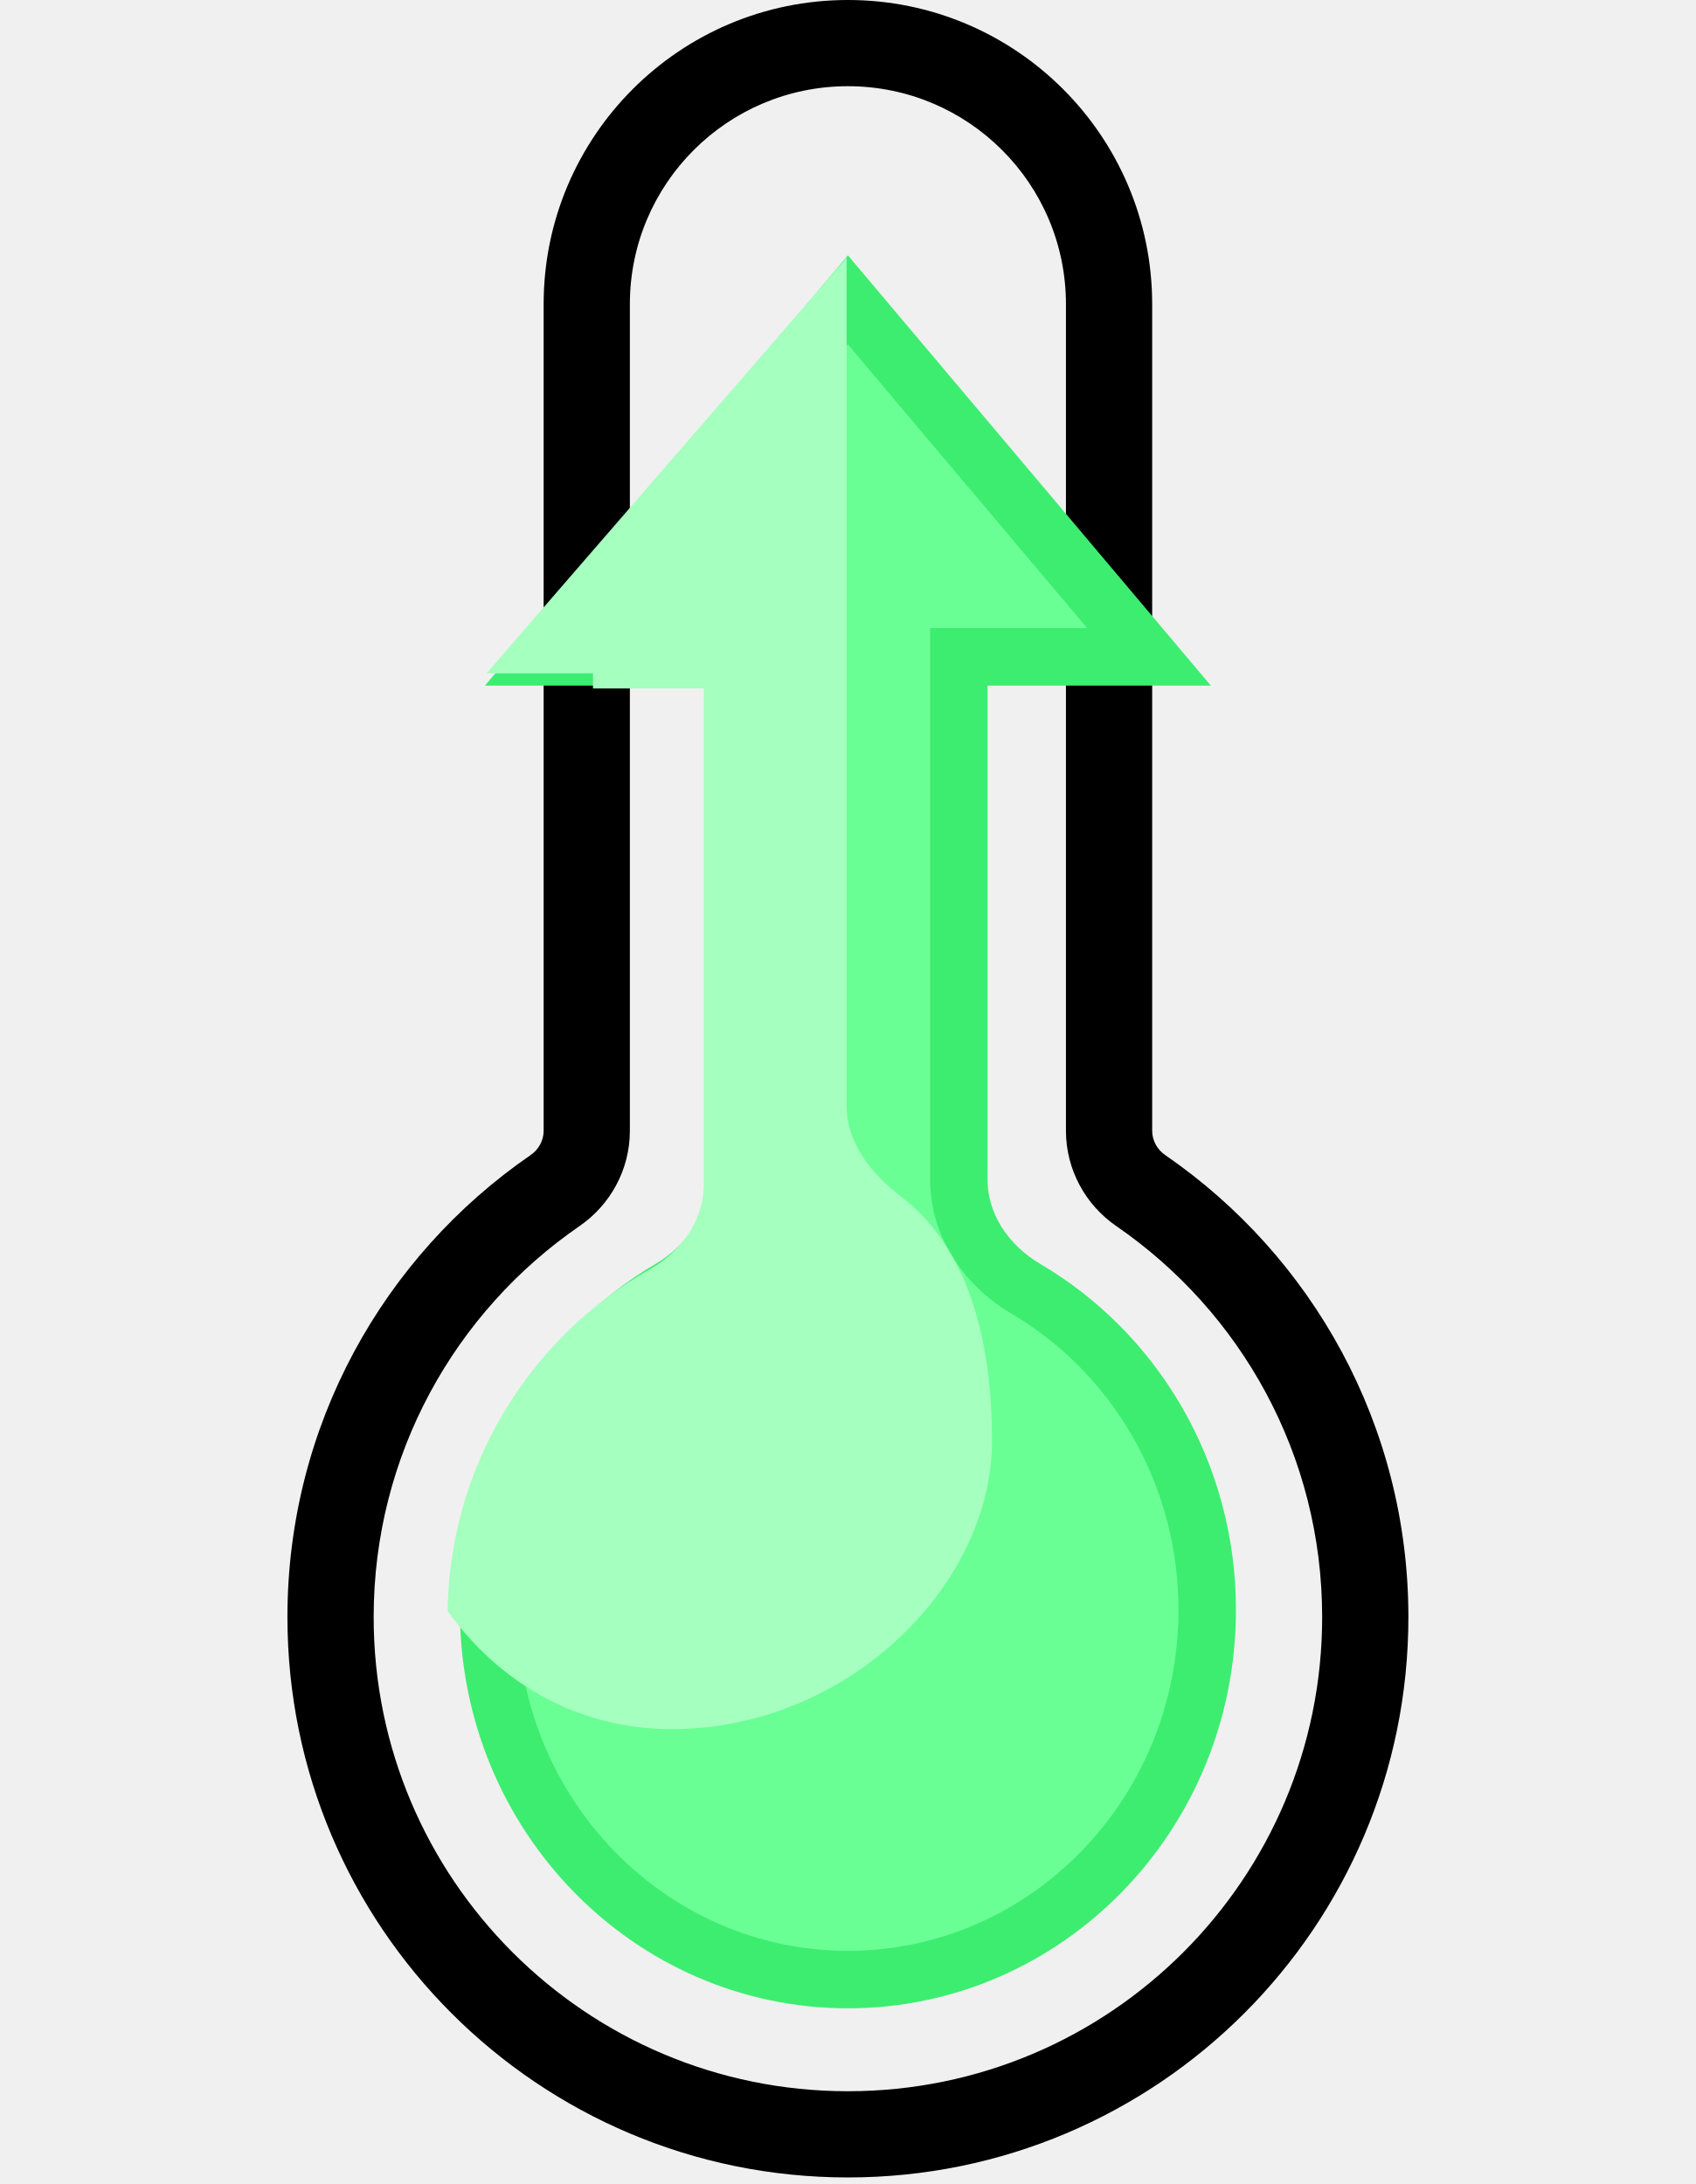
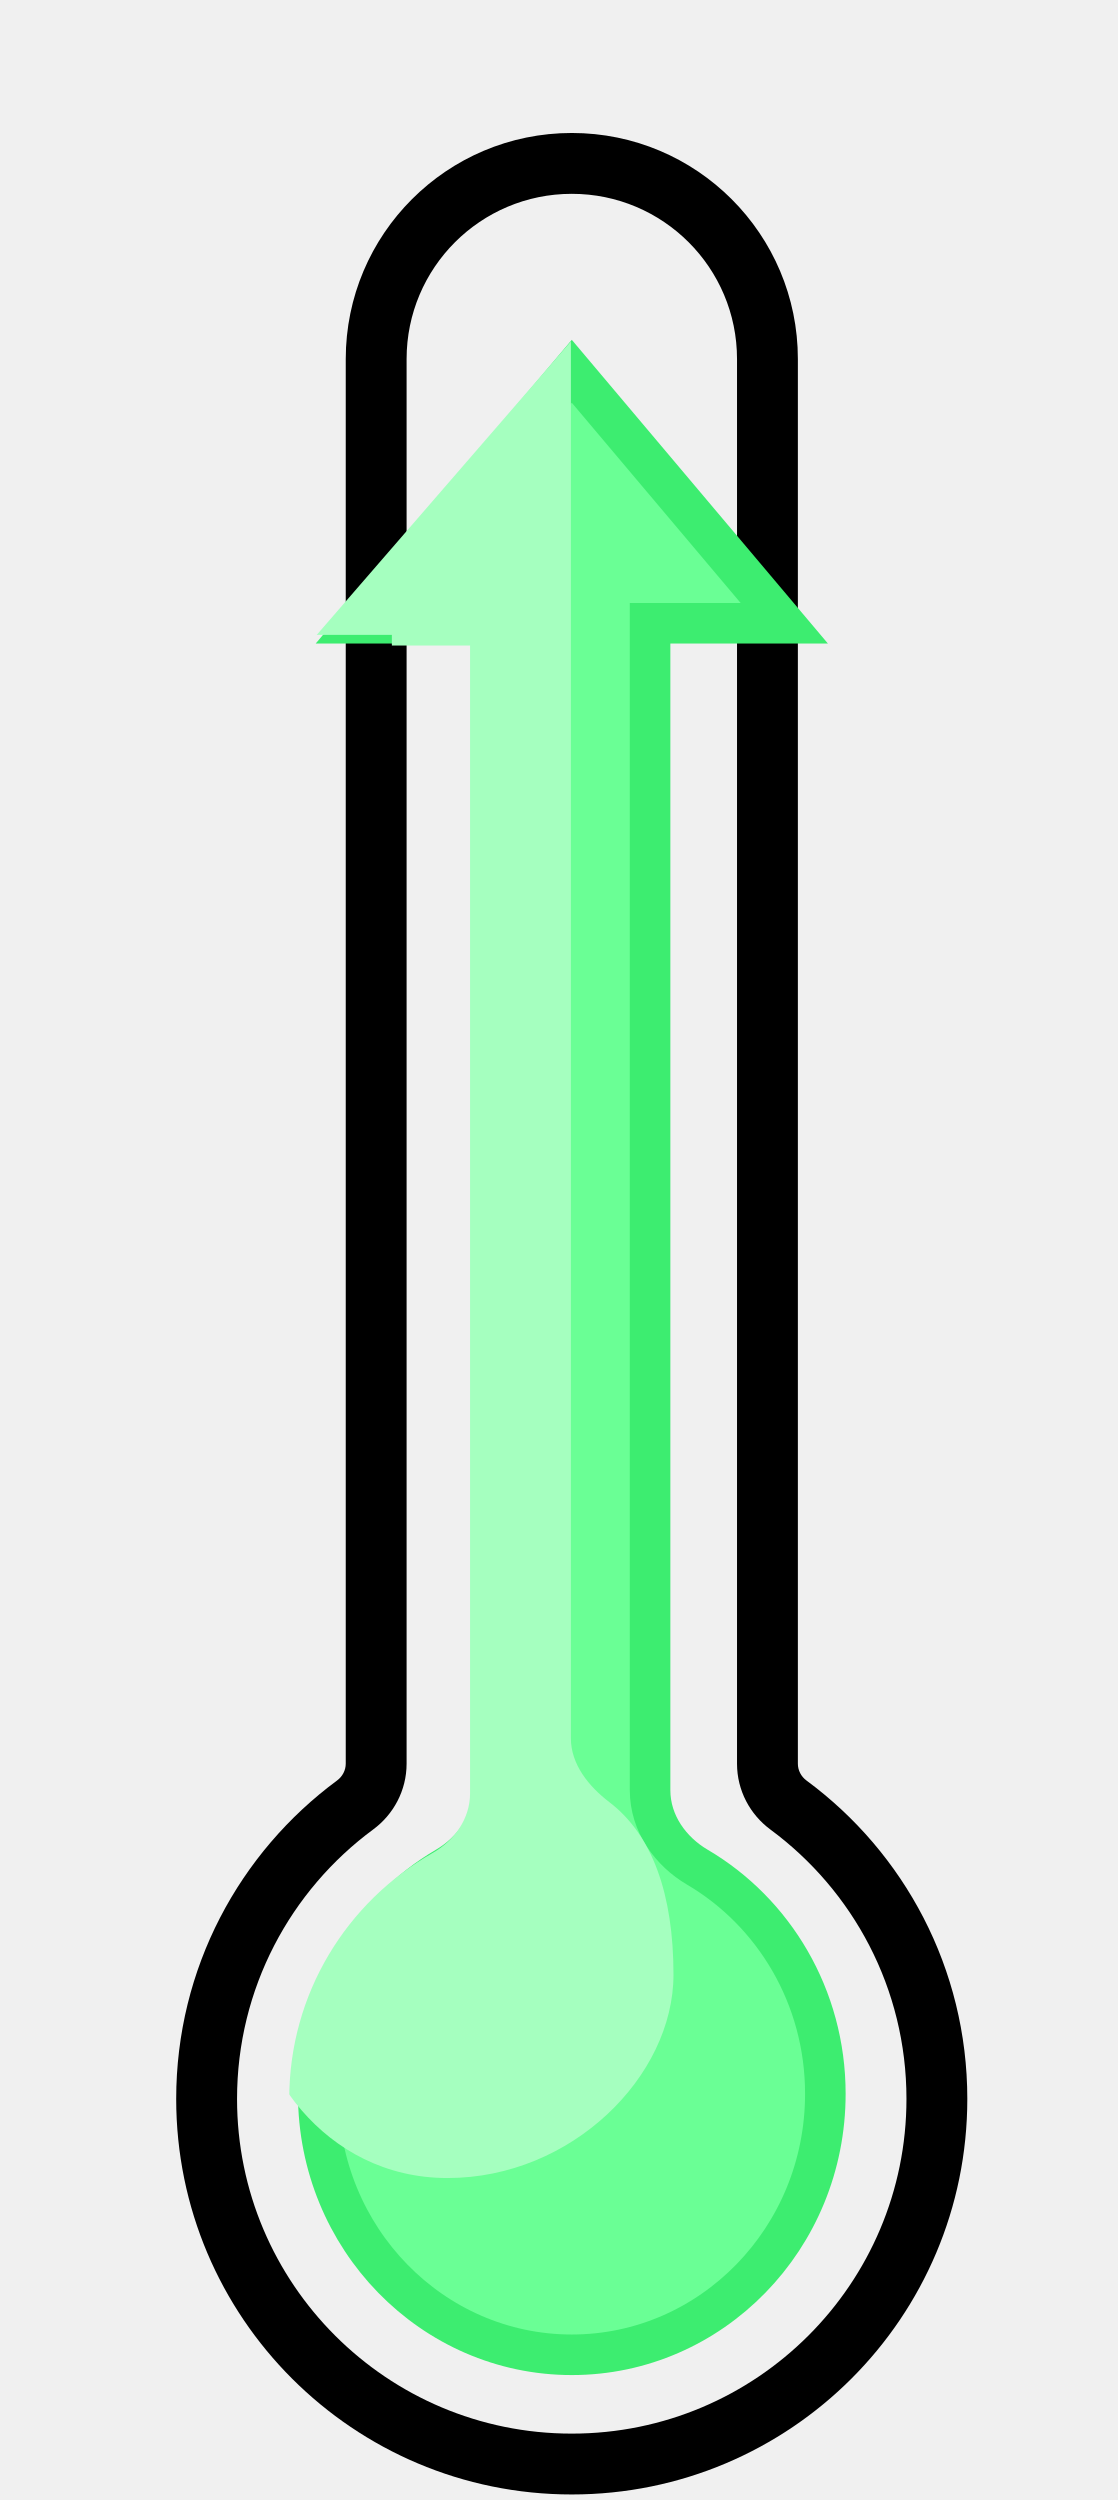
- <svg xmlns="http://www.w3.org/2000/svg" width="59" height="76" viewBox="0 0 59 76" fill="none">
-   <mask id="path-2-inside-1_11204_11100" fill="white">
-     <path d="M29.5 0C35.346 6.44256e-08 40.086 4.74 40.086 10.586V39.349C40.086 39.688 40.259 40.002 40.538 40.194C45.649 43.71 49 49.599 49 56.272C49 67.041 40.27 75.772 29.5 75.772C18.73 75.772 10 67.041 10 56.272C10 49.599 13.351 43.71 18.462 40.194C18.741 40.002 18.914 39.688 18.914 39.349V10.586C18.914 4.74 23.654 0 29.5 0Z" />
+ <svg xmlns="http://www.w3.org/2000/svg" width="42" height="94" viewBox="0 0 42 94" fill="none">
+   <mask id="path-2-inside-1_11870_10795" fill="white">
+     <path d="M21.5 5C26.194 5 30 8.806 30 13.5V66.317C30 66.566 30.123 66.799 30.323 66.947C33.992 69.655 36.371 74.009 36.371 78.919C36.371 87.133 29.712 93.792 21.498 93.792C13.284 93.792 6.625 87.133 6.625 78.919C6.625 74.007 9.006 69.652 12.677 66.944C12.877 66.796 13 66.563 13 66.314V13.5C13 8.806 16.806 5 21.5 5Z" />
  </mask>
-   <path d="M29.5 0V-3V0ZM49 56.272L52 56.272V56.272H49ZM10 56.272H7V56.272L10 56.272ZM18.462 40.194L16.762 37.723L18.462 40.194ZM40.538 40.194L42.239 37.723L40.538 40.194ZM29.5 0V3C33.69 3 37.086 6.396 37.086 10.586H40.086H43.086C43.086 3.083 37.003 -3 29.5 -3V0ZM40.086 10.586H37.086V39.349H40.086H43.086V10.586H40.086ZM40.538 40.194L38.838 42.666C43.17 45.646 46 50.629 46 56.272H49H52C52 48.57 48.128 41.774 42.239 37.723L40.538 40.194ZM49 56.272L46 56.272C46 65.384 38.613 72.772 29.5 72.772V75.772V78.772C41.926 78.772 52 68.698 52 56.272L49 56.272ZM29.5 75.772V72.772C20.387 72.772 13 65.384 13 56.272L10 56.272L7 56.272C7 68.698 17.074 78.772 29.5 78.772V75.772ZM10 56.272H13C13 50.629 15.83 45.646 20.162 42.666L18.462 40.194L16.762 37.723C10.872 41.774 7 48.57 7 56.272H10ZM18.914 39.349H21.914V10.586H18.914H15.914V39.349H18.914ZM18.914 10.586H21.914C21.914 6.396 25.311 3 29.5 3V0V-3C21.997 -3 15.914 3.083 15.914 10.586H18.914ZM18.462 40.194L20.162 42.666C21.217 41.941 21.914 40.721 21.914 39.349H18.914H15.914C15.914 38.655 16.265 38.064 16.762 37.723L18.462 40.194ZM40.086 39.349H37.086C37.086 40.721 37.783 41.941 38.838 42.666L40.538 40.194L42.239 37.723C42.735 38.064 43.086 38.655 43.086 39.349H40.086Z" fill="black" mask="url(#path-2-inside-1_11204_11100)" />
-   <path d="M39.976 22.858H33.36V41.05C33.36 42.715 34.393 44.086 35.684 44.844C39.451 47.055 42 51.227 42 56.023C42 63.152 36.379 68.886 29.5 68.886C22.621 68.886 17 63.152 17 56.023C17 51.227 19.549 47.055 23.316 44.844C24.607 44.086 25.64 42.715 25.64 41.05V22.858H19.024L29.5 10.437L39.976 22.858Z" fill="#6AFF95" stroke="#3DED70" stroke-width="2" />
-   <mask id="mask0_11204_11100" style="mask-type:alpha" maskUnits="userSpaceOnUse" x="15" y="8" width="29" height="63">
-     <path d="M42.526 23.957H34.513V41.219C34.513 42.459 35.293 43.545 36.371 44.157C40.584 46.552 43.428 51.078 43.428 56.272C43.428 63.964 37.191 70.2 29.499 70.2C21.806 70.2 15.57 63.964 15.57 56.272C15.57 51.078 18.413 46.552 22.627 44.157C23.705 43.545 24.485 42.459 24.485 41.219V23.957H16.471L29.499 8.914L42.526 23.957Z" fill="#CCFF00" />
+   <path d="M21.5 5V2.712V5ZM30 13.5H32.288V13.5H30ZM36.371 78.919H38.659V78.919L36.371 78.919ZM21.498 93.792V96.08V96.08V93.792ZM6.625 78.919L4.337 78.919V78.919H6.625ZM13 13.5H10.712V13.5H13ZM12.677 66.944L14.035 68.785L12.677 66.944ZM30.323 66.947L28.964 68.788L30.323 66.947ZM21.5 5V7.288C24.931 7.288 27.712 10.069 27.712 13.5H30H32.288C32.288 7.542 27.458 2.712 21.5 2.712V5ZM30 13.5H27.712V66.317H30H32.288V13.5H30ZM30.323 66.947L28.964 68.788C32.073 71.083 34.083 74.766 34.083 78.919L36.371 78.919L38.659 78.919C38.659 73.252 35.91 68.227 31.682 65.106L30.323 66.947ZM36.371 78.919H34.083C34.083 85.869 28.448 91.504 21.498 91.504V93.792V96.08C30.976 96.08 38.659 88.397 38.659 78.919H36.371ZM21.498 93.792V91.504C14.548 91.504 8.913 85.869 8.913 78.919H6.625H4.337C4.337 88.397 12.02 96.08 21.498 96.08V93.792ZM6.625 78.919L8.913 78.919C8.913 74.765 10.924 71.081 14.035 68.785L12.677 66.944L11.318 65.103C7.088 68.224 4.337 73.25 4.337 78.919L6.625 78.919ZM13 66.314H15.288V13.5H13H10.712V66.314H13ZM13 13.5H15.288C15.288 10.069 18.069 7.288 21.5 7.288V5V2.712C15.542 2.712 10.712 7.542 10.712 13.5H13ZM12.677 66.944L14.035 68.785C14.793 68.226 15.288 67.323 15.288 66.314H13H10.712C10.712 65.804 10.961 65.366 11.318 65.103L12.677 66.944ZM30 66.317H27.712C27.712 67.326 28.206 68.228 28.964 68.788L30.323 66.947L31.682 65.106C32.039 65.37 32.288 65.807 32.288 66.317H30Z" fill="black" mask="url(#path-2-inside-1_11870_10795)" />
+   <path d="M29.489 23.435H24.443V67.31C24.443 68.579 25.232 69.625 26.216 70.203C29.089 71.889 31.033 75.071 31.033 78.728C31.033 84.166 26.746 88.54 21.5 88.54C16.254 88.54 11.966 84.166 11.966 78.728C11.966 75.071 13.911 71.889 16.784 70.203C17.768 69.625 18.556 68.579 18.556 67.31V23.435H13.51L21.499 13.96L29.489 23.435Z" fill="#6AFF95" stroke="#3DED70" stroke-width="1.525" />
+   <mask id="mask0_11870_10795" style="mask-type:alpha" maskUnits="userSpaceOnUse" x="10" y="12" width="23" height="78">
+     <path d="M31.435 24.273H25.323V67.439C25.323 68.384 25.918 69.212 26.74 69.68C29.954 71.506 32.122 74.958 32.122 78.919C32.122 84.786 27.366 89.543 21.498 89.543C15.631 89.543 10.875 84.786 10.875 78.919C10.875 74.958 13.043 71.506 16.257 69.679C17.079 69.212 17.674 68.384 17.674 67.439V24.273H11.562L21.498 12.799L31.435 24.273Z" fill="#CCFF00" />
  </mask>
-   <g mask="url(#mask0_11204_11100)">
-     <path d="M29.455 23.43V38.489C29.455 39.776 30.329 40.861 31.352 41.641C33.467 43.254 34.514 46.175 34.514 50.143C34.514 55.157 29.5 60.171 23.372 60.171C17.244 60.171 13.579 54.6 13.579 50.143C13.579 46.802 15.385 43.53 18.787 41.533C19.852 40.908 20.63 39.829 20.63 38.594V23.43H13.578L29.455 8.846V23.43Z" fill="#A5FFBF" />
+   <g mask="url(#mask0_11870_10795)">
+     <path d="M21.465 23.871V65.356C21.465 66.338 22.132 67.165 22.912 67.761C24.525 68.991 25.323 71.219 25.323 74.245C25.323 78.069 21.499 81.894 16.825 81.894C12.151 81.894 9.356 77.644 9.356 74.245C9.356 71.697 10.734 69.202 13.328 67.678C14.141 67.201 14.734 66.379 14.734 65.436V23.871H9.355L21.465 12.748V23.871Z" fill="#A5FFBF" />
  </g>
</svg>
